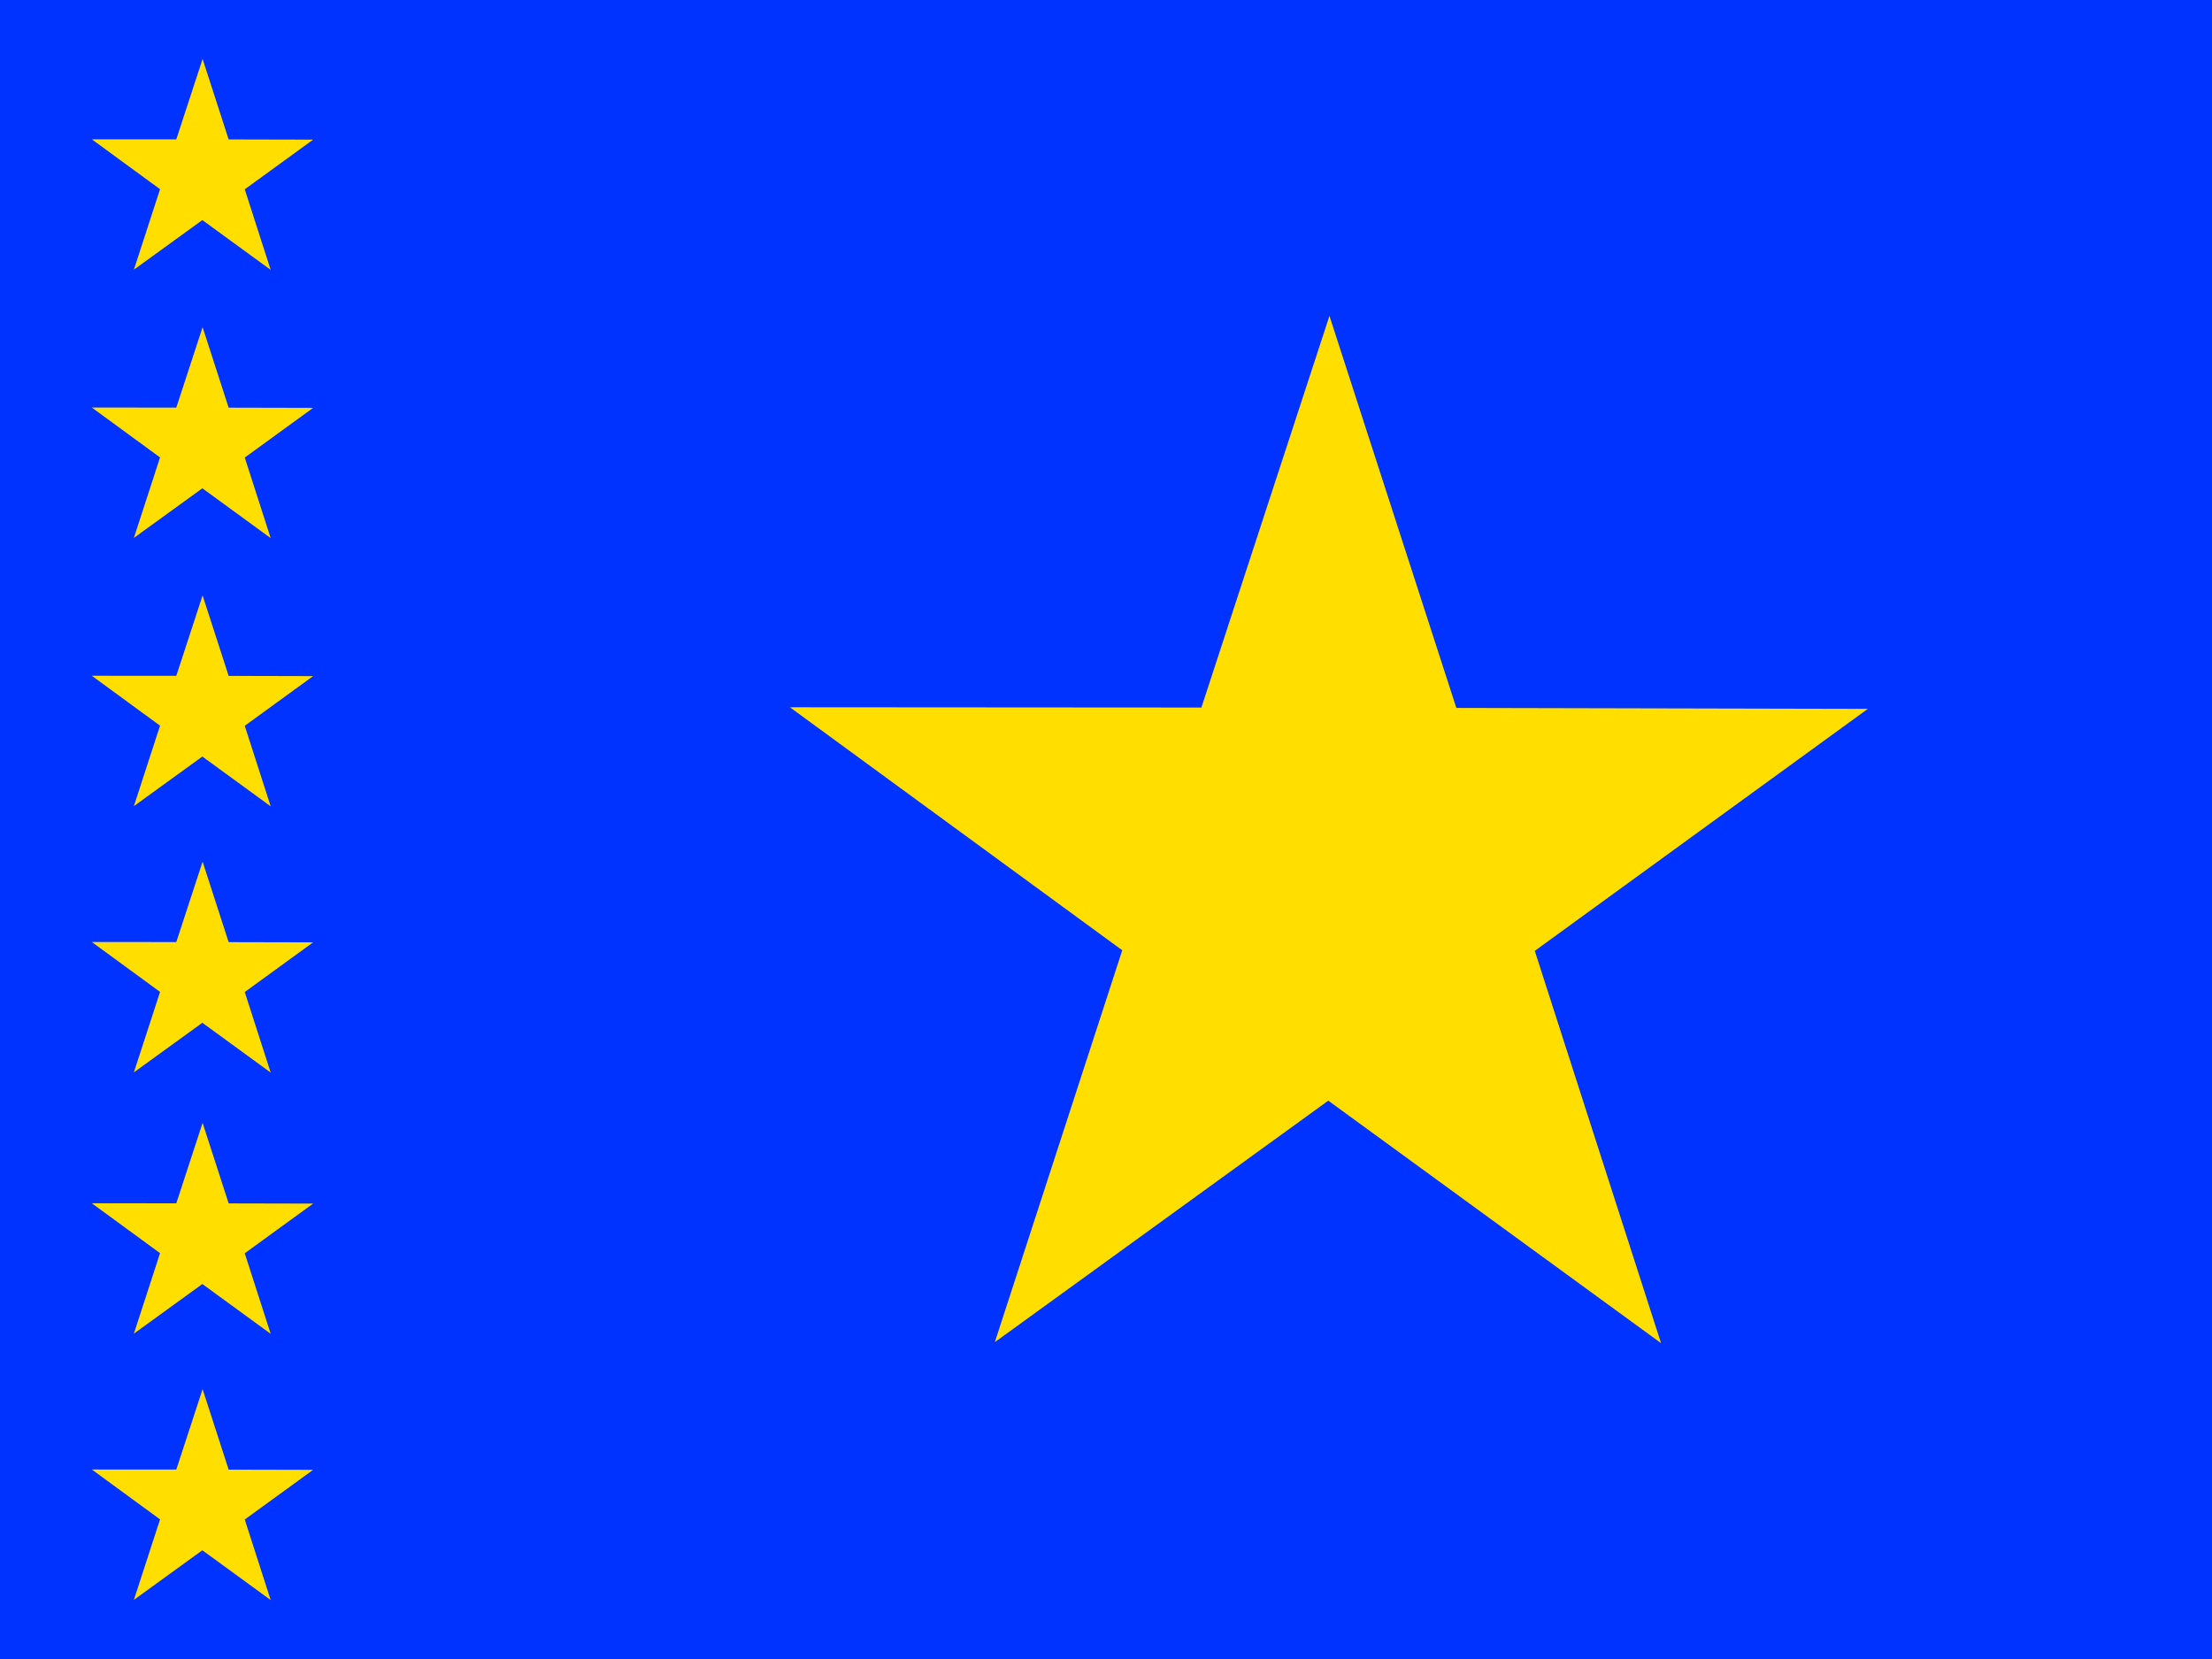
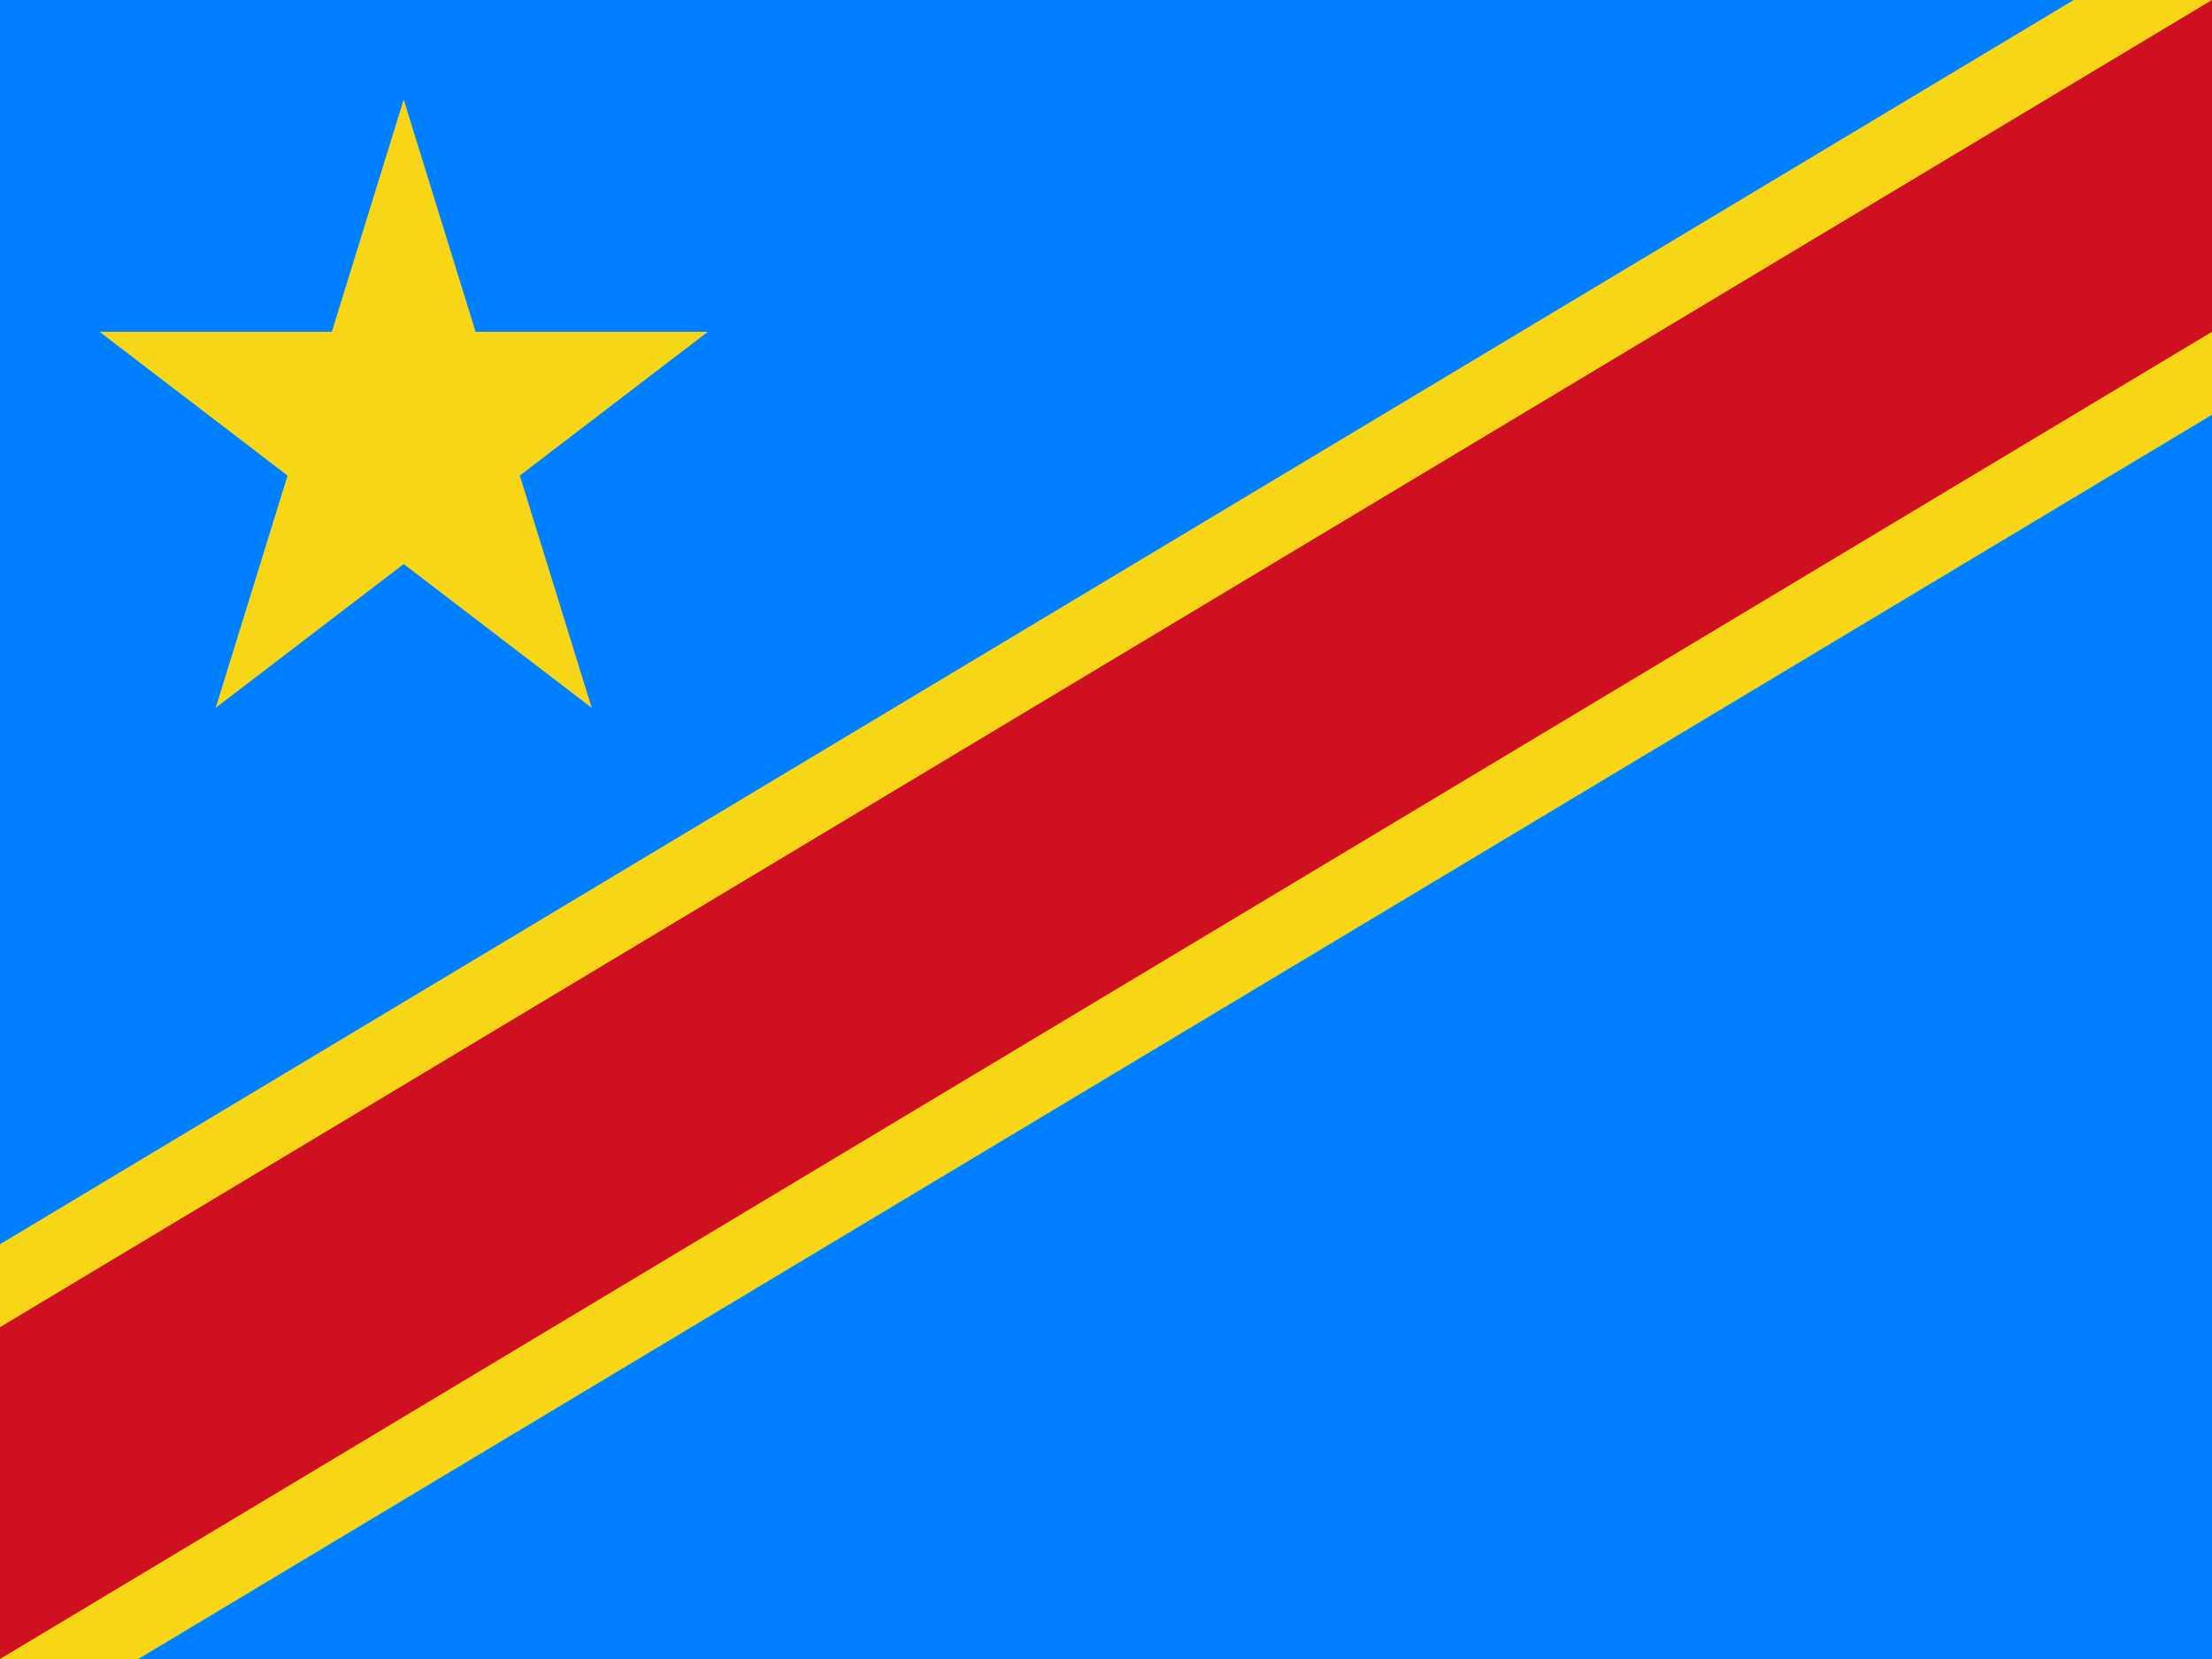
- <svg xmlns="http://www.w3.org/2000/svg" id="svg548" width="640" height="480" version="1.1">
-   <defs id="defs550" />
-   <g id="flag">
-     <rect y="0" x="0" height="480" width="640" id="rect551" style="font-size:12px;fill:#0033ff;fill-opacity:1;fill-rule:evenodd;stroke-width:1pt" />
-     <g transform="translate(0,-31.77875)" id="g3124">
-       <polygon d="m 192.261,142.49 -29.102,-21.173 -29.164,21.088 11.144,-34.22 -29.068,-21.22 35.989,0.024 11.199,-34.202 11.098,34.235 35.989,0.082 -29.13,21.134 z" style="font-size:12px;fill:#ffde00;fill-opacity:1;fill-rule:evenodd;stroke-width:1pt" id="polygon556" points="192.261,142.49 163.16,121.316 133.996,142.404 145.14,108.184 116.073,86.964 152.062,86.988 163.261,52.786 174.359,87.021 210.348,87.103 181.218,108.237 192.261,142.49 " transform="matrix(0.6792908,0,0,0.6803348,-52.28407,397.7857)" />
-       <polygon d="m 192.261,142.49 -29.102,-21.173 -29.164,21.088 11.144,-34.22 -29.068,-21.22 35.989,0.024 11.199,-34.202 11.098,34.235 35.989,0.082 -29.13,21.134 z" style="font-size:12px;fill:#ffde00;fill-opacity:1;fill-rule:evenodd;stroke-width:1pt" id="polygon557" points="192.261,142.49 163.16,121.316 133.996,142.404 145.14,108.184 116.073,86.964 152.062,86.988 163.261,52.786 174.359,87.021 210.348,87.103 181.218,108.237 192.261,142.49 " transform="matrix(0.6792908,0,0,0.6803348,-52.28407,320.7547)" />
-       <polygon d="m 192.261,142.49 -29.102,-21.173 -29.164,21.088 11.144,-34.22 -29.068,-21.22 35.989,0.024 11.199,-34.202 11.098,34.235 35.989,0.082 -29.13,21.134 z" style="font-size:12px;fill:#ffde00;fill-opacity:1;fill-rule:evenodd;stroke-width:1pt" id="polygon558" points="192.261,142.49 163.16,121.316 133.996,142.404 145.14,108.184 116.073,86.964 152.062,86.988 163.261,52.786 174.359,87.021 210.348,87.103 181.218,108.237 192.261,142.49 " transform="matrix(0.6792908,0,0,0.6803348,-52.28407,245.1662)" />
-       <polygon d="m 192.261,142.49 -29.102,-21.173 -29.164,21.088 11.144,-34.22 -29.068,-21.22 35.989,0.024 11.199,-34.202 11.098,34.235 35.989,0.082 -29.13,21.134 z" style="font-size:12px;fill:#ffde00;fill-opacity:1;fill-rule:evenodd;stroke-width:1pt" id="polygon559" points="192.261,142.49 163.16,121.316 133.996,142.404 145.14,108.184 116.073,86.964 152.062,86.988 163.261,52.786 174.359,87.021 210.348,87.103 181.218,108.237 192.261,142.49 " transform="matrix(0.6792908,0,0,0.6803348,-52.28407,168.1352)" />
-       <polygon d="m 192.261,142.49 -29.102,-21.173 -29.164,21.088 11.144,-34.22 -29.068,-21.22 35.989,0.024 11.199,-34.202 11.098,34.235 35.989,0.082 -29.13,21.134 z" style="font-size:12px;fill:#ffde00;fill-opacity:1;fill-rule:evenodd;stroke-width:1pt" id="polygon560" points="192.261,142.49 163.16,121.316 133.996,142.404 145.14,108.184 116.073,86.964 152.062,86.988 163.261,52.786 174.359,87.021 210.348,87.103 181.218,108.237 192.261,142.49 " transform="matrix(0.6792908,0,0,0.6803348,-52.28407,90.52746)" />
-       <polygon d="m 192.261,142.49 -29.102,-21.173 -29.164,21.088 11.144,-34.22 -29.068,-21.22 35.989,0.024 11.199,-34.202 11.098,34.235 35.989,0.082 -29.13,21.134 z" style="font-size:12px;fill:#ffde00;fill-opacity:1;fill-rule:evenodd;stroke-width:1pt" id="polygon561" points="192.261,142.49 163.16,121.316 133.996,142.404 145.14,108.184 116.073,86.964 152.062,86.988 163.261,52.786 174.359,87.021 210.348,87.103 181.218,108.237 192.261,142.49 " transform="matrix(0.6792908,0,0,0.6803348,-52.28407,12.91925)" />
-     </g>
-     <polygon transform="matrix(3.308269,0,0,3.313351,-155.459,-83.50775)" points="192.261,142.49 163.16,121.316 133.996,142.404 145.14,108.184 116.073,86.964 152.062,86.988 163.261,52.786 174.359,87.021 210.348,87.103 181.218,108.237 192.261,142.49 " id="polygon555" style="font-size:12px;fill:#ffde00;fill-opacity:1;fill-rule:evenodd;stroke-width:1pt" d="m 192.261,142.49 -29.102,-21.173 -29.164,21.088 11.144,-34.22 -29.068,-21.22 35.989,0.024 11.199,-34.202 11.098,34.235 35.989,0.082 -29.13,21.134 z" />
+ <svg xmlns="http://www.w3.org/2000/svg" id="svg2" height="480" width="640" version="1.1">
+   <g id="flag" transform="matrix(.8 0 0 .8 0 96)">
+     <rect id="rect4" height="600" width="800" y="-120" x="0" fill="#007fff" />
+     <path id="path6" d="m36 0h84l26-84 26 84h84l-68 52 26 84-68-52-68 52 26-84-68-52zm714-120-750 450v150h50l750-450v-150h-50" fill="#f7d618" />
+     <path id="path8" d="m800-120-800 480v120l800-480v-120" fill="#ce1021" />
  </g>
</svg>
